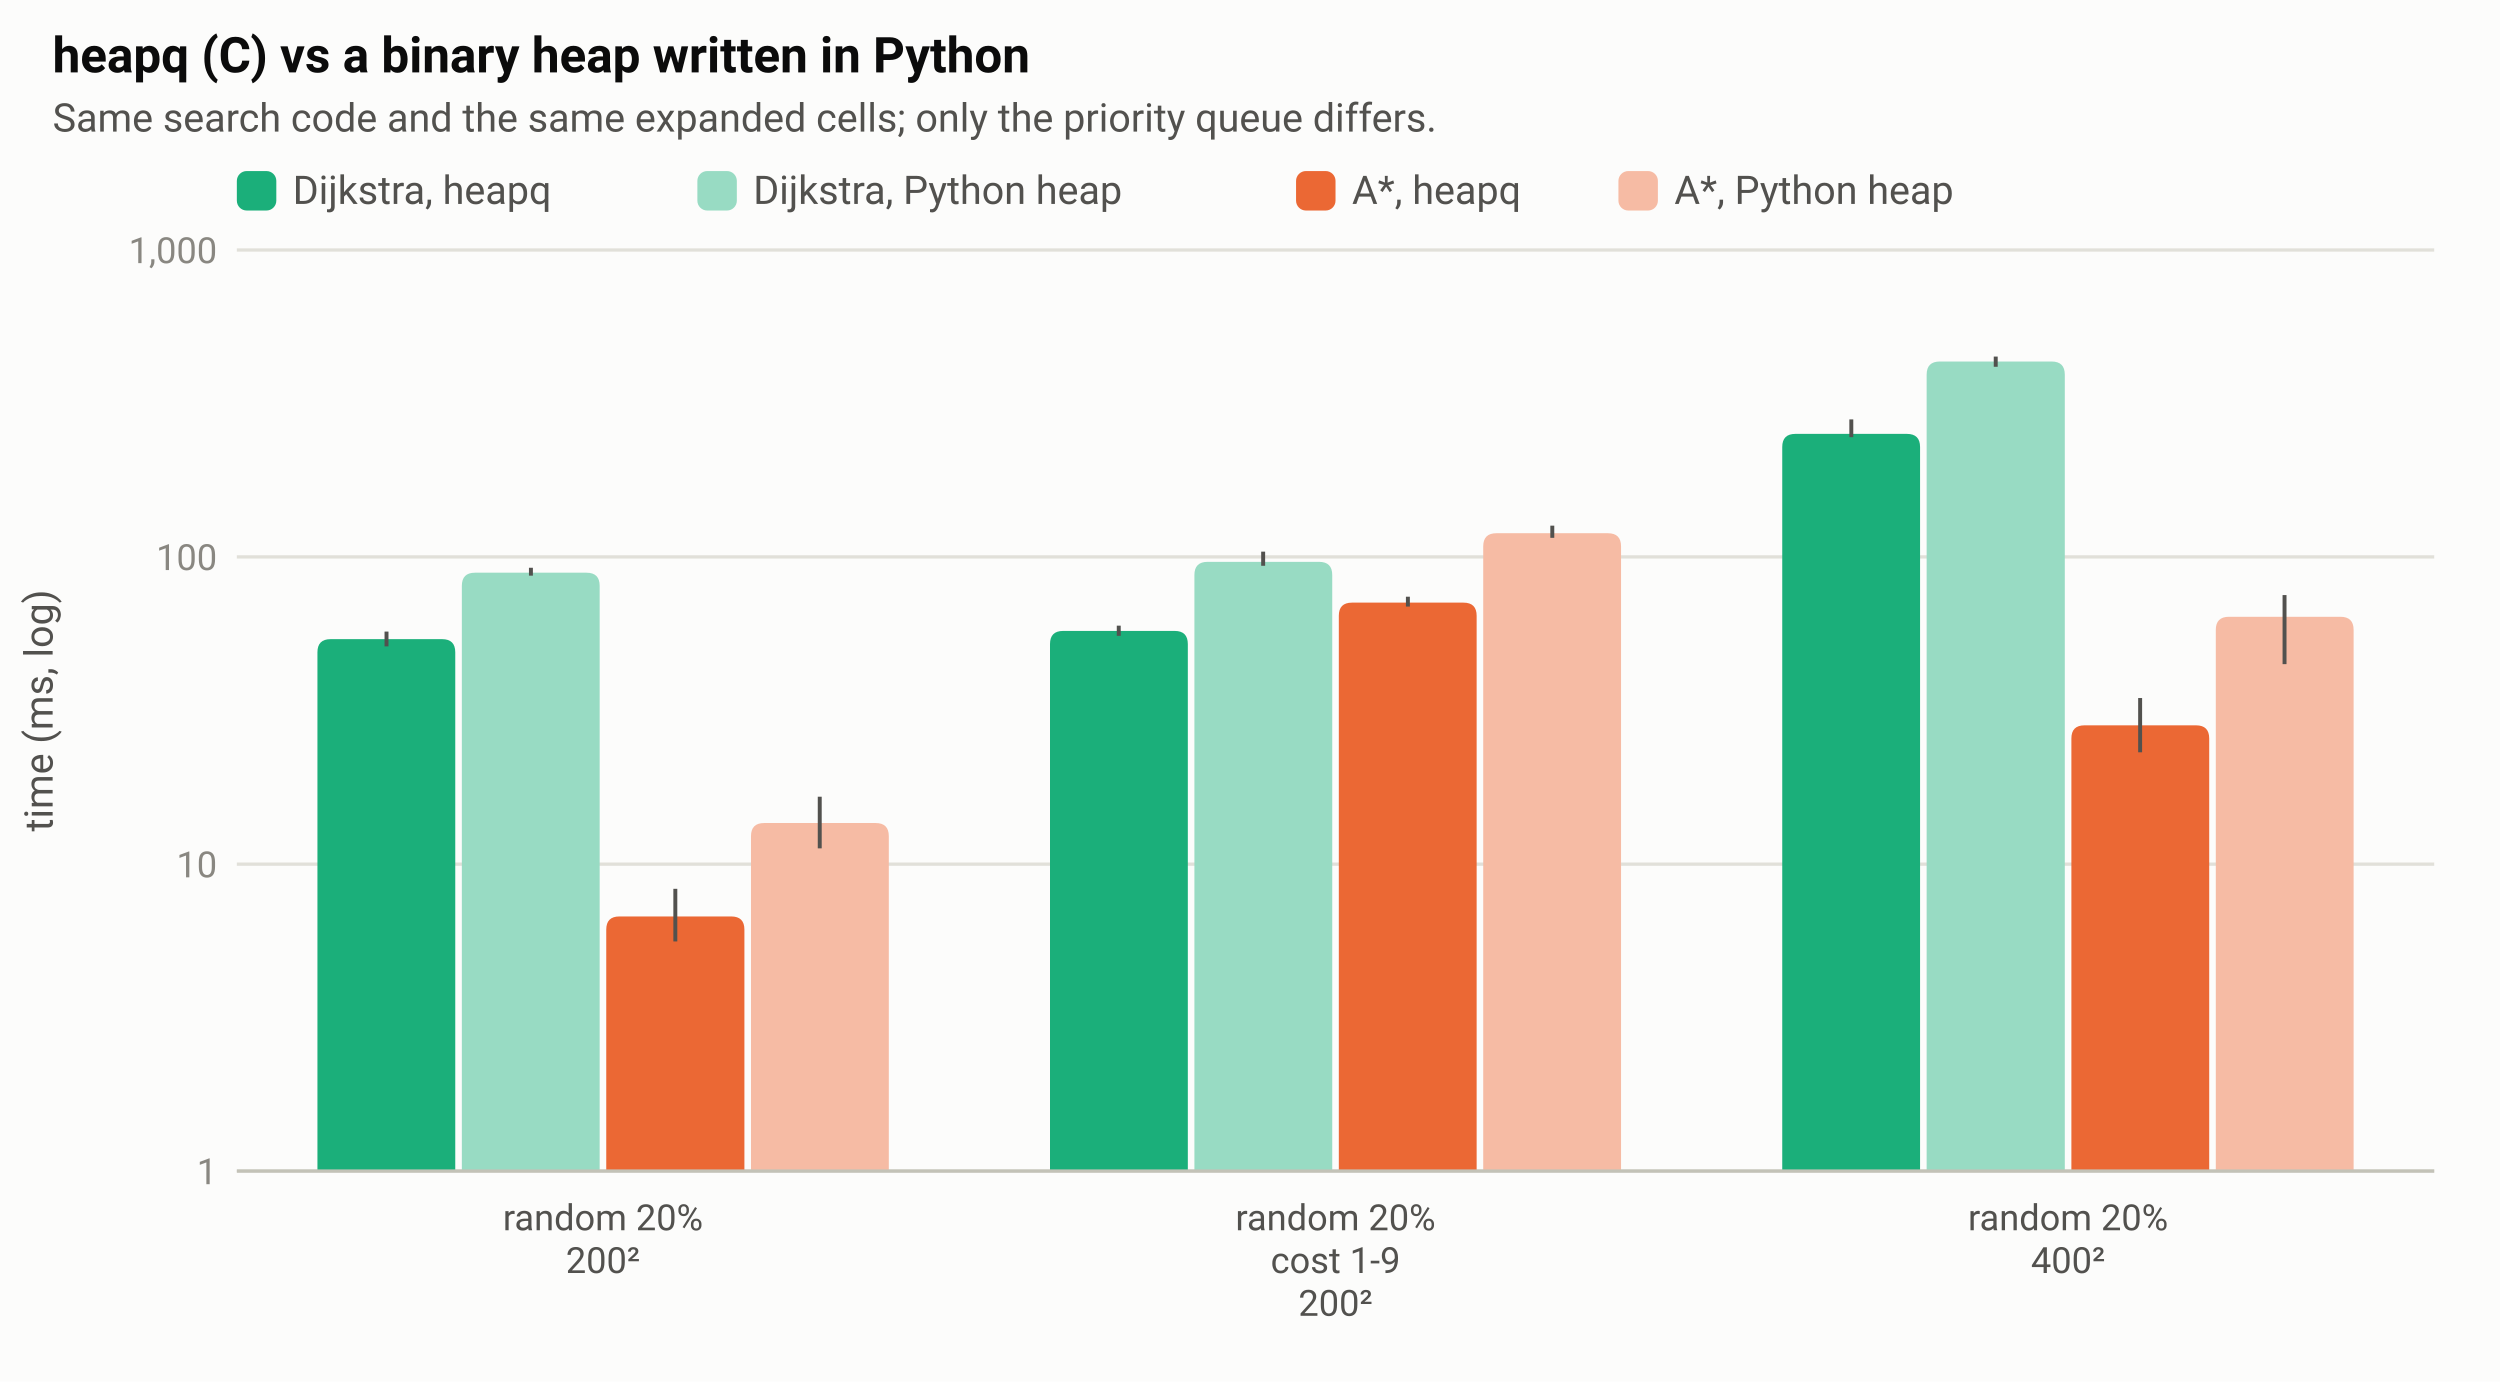
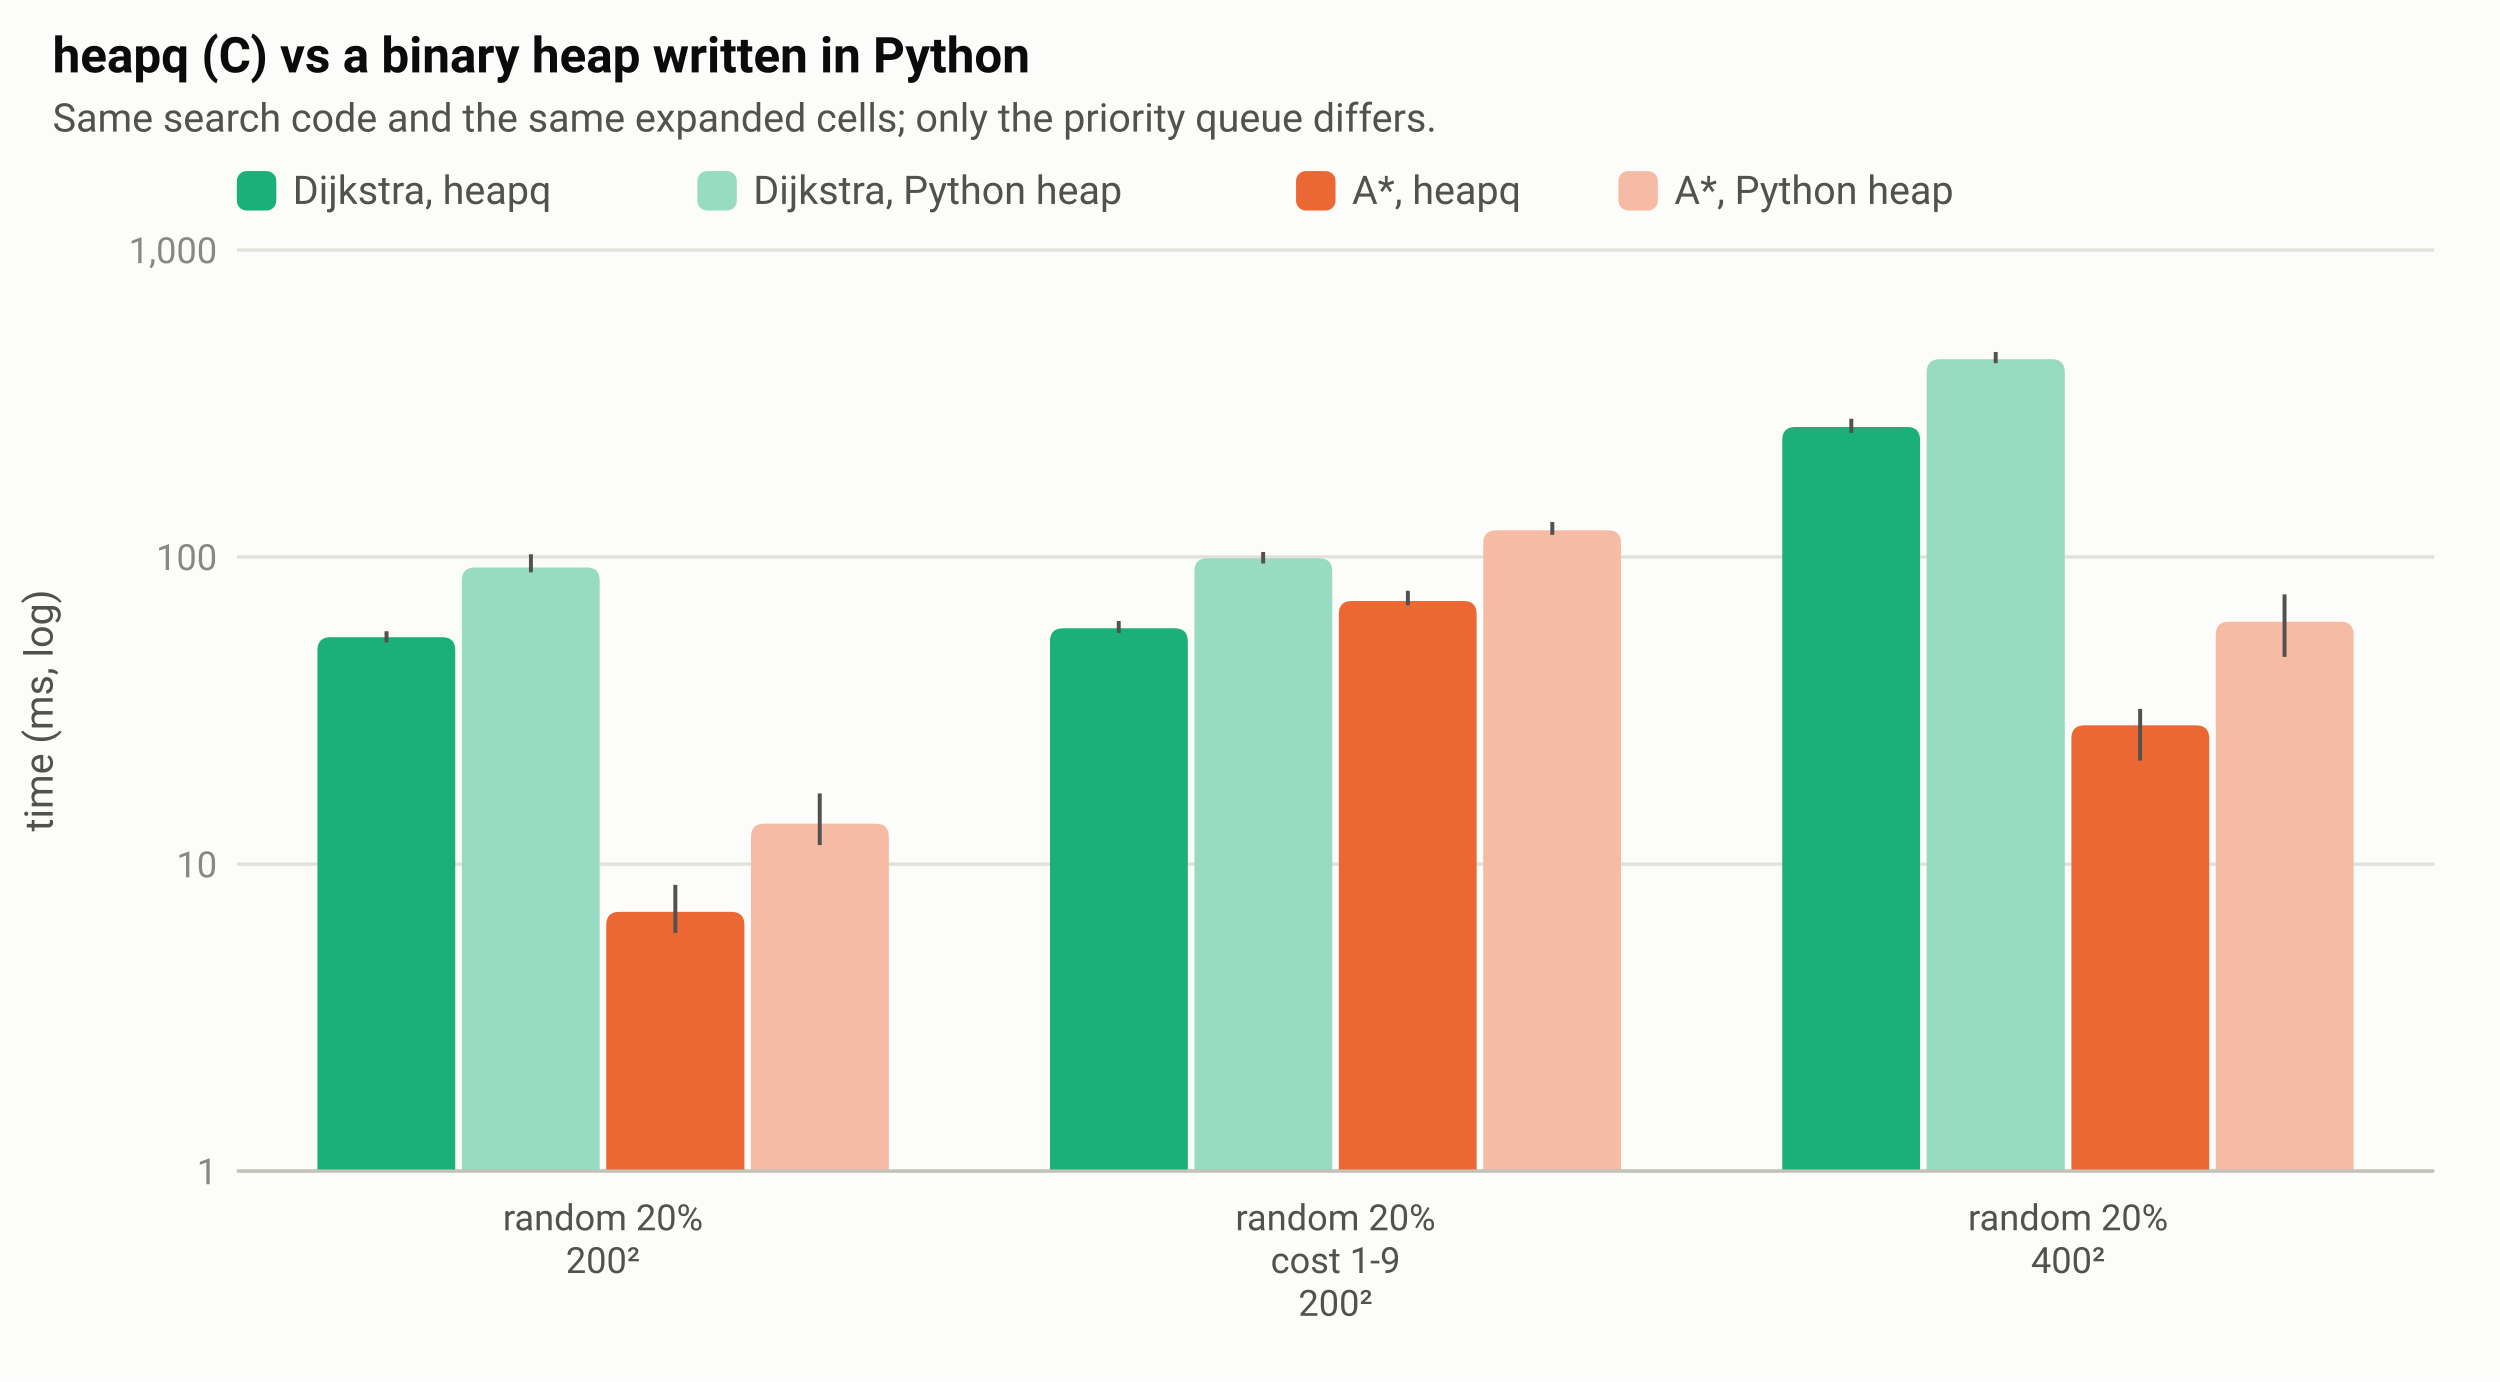
<svg xmlns="http://www.w3.org/2000/svg" width="760" height="420" viewBox="0 0 760 420" font-family="system-ui, -apple-system, 'Segoe UI', Roboto, Helvetica, Arial, sans-serif">
  <rect width="100%" height="100%" fill="#fcfcfb" />
  <text x="16.0" y="22.0" font-size="15" fill="#0b0b0b" text-anchor="start" font-weight="600">heapq (C) vs a binary heap written in Python</text>
  <text x="16.0" y="40.0" font-size="12" fill="#52514e" text-anchor="start" font-weight="normal">Same search code and the same expanded cells; only the priority queue differs.</text>
  <line x1="72" y1="356.0" x2="740" y2="356.0" stroke="#e1e0d9" stroke-width="1" />
  <text x="66.0" y="360.0" font-size="11" fill="#898781" text-anchor="end" font-weight="normal">1</text>
  <line x1="72" y1="262.7" x2="740" y2="262.7" stroke="#e1e0d9" stroke-width="1" />
  <text x="66.0" y="266.7" font-size="11" fill="#898781" text-anchor="end" font-weight="normal">10</text>
  <line x1="72" y1="169.3" x2="740" y2="169.3" stroke="#e1e0d9" stroke-width="1" />
  <text x="66.0" y="173.3" font-size="11" fill="#898781" text-anchor="end" font-weight="normal">100</text>
  <line x1="72" y1="76.0" x2="740" y2="76.0" stroke="#e1e0d9" stroke-width="1" />
  <text x="66.0" y="80.0" font-size="11" fill="#898781" text-anchor="end" font-weight="normal">1,000</text>
  <text x="16.0" y="216.0" font-size="12" fill="#52514e" text-anchor="middle" font-weight="normal" transform="rotate(-90 16.0 216.0)">time (ms, log)</text>
-   <path d="M96.5,356.0 L96.5,198.3 Q96.5,194.3 100.5,194.3 L134.4,194.3 Q138.4,194.3 138.4,198.3 L138.4,356.0 Z" fill="#1baf7a" />
-   <line x1="117.5" y1="196.5" x2="117.5" y2="192.0" stroke="#52514e" stroke-width="1.2" />
-   <path d="M140.4,356.0 L140.4,178.1 Q140.4,174.1 144.4,174.1 L178.3,174.1 Q182.3,174.1 182.3,178.1 L182.3,356.0 Z" fill="#98dbc3" />
-   <line x1="161.4" y1="175.0" x2="161.4" y2="172.6" stroke="#52514e" stroke-width="1.2" />
-   <path d="M184.3,356.0 L184.3,282.6 Q184.3,278.6 188.3,278.6 L222.3,278.6 Q226.3,278.6 226.3,282.6 L226.3,356.0 Z" fill="#eb6834" />
-   <line x1="205.3" y1="286.2" x2="205.3" y2="270.2" stroke="#52514e" stroke-width="1.2" />
-   <path d="M228.3,356.0 L228.3,254.2 Q228.3,250.2 232.3,250.2 L266.2,250.2 Q270.2,250.2 270.2,254.2 L270.2,356.0 Z" fill="#f6bba4" />
-   <line x1="249.2" y1="257.9" x2="249.2" y2="242.2" stroke="#52514e" stroke-width="1.2" />
+   <path d="M96.5,356.0 L96.5,197.7 Q96.5,193.7 100.5,193.7 L134.4,193.7 Q138.4,193.7 138.4,197.7 L138.4,356.0 Z" fill="#1baf7a" />
+   <line x1="117.5" y1="195.3" x2="117.5" y2="191.9" stroke="#52514e" stroke-width="1.2" />
+   <path d="M140.4,356.0 L140.4,176.5 Q140.4,172.5 144.4,172.5 L178.3,172.5 Q182.3,172.5 182.3,176.5 L182.3,356.0 Z" fill="#98dbc3" />
+   <line x1="161.4" y1="174.0" x2="161.4" y2="168.5" stroke="#52514e" stroke-width="1.2" />
+   <path d="M184.3,356.0 L184.3,281.2 Q184.3,277.2 188.3,277.2 L222.3,277.2 Q226.3,277.2 226.3,281.2 L226.3,356.0 Z" fill="#eb6834" />
+   <line x1="205.3" y1="283.6" x2="205.3" y2="269.0" stroke="#52514e" stroke-width="1.2" />
+   <path d="M228.3,356.0 L228.3,254.4 Q228.3,250.4 232.3,250.4 L266.2,250.4 Q270.2,250.4 270.2,254.4 L270.2,356.0 Z" fill="#f6bba4" />
+   <line x1="249.2" y1="256.9" x2="249.2" y2="241.2" stroke="#52514e" stroke-width="1.2" />
  <text x="183.3" y="374.0" font-size="11" fill="#52514e" text-anchor="middle" font-weight="normal">random 20%</text>
  <text x="183.3" y="387.0" font-size="11" fill="#52514e" text-anchor="middle" font-weight="normal">200²</text>
-   <path d="M319.2,356.0 L319.2,195.8 Q319.2,191.8 323.2,191.8 L357.1,191.8 Q361.1,191.8 361.1,195.8 L361.1,356.0 Z" fill="#1baf7a" />
-   <line x1="340.1" y1="193.3" x2="340.1" y2="190.2" stroke="#52514e" stroke-width="1.2" />
-   <path d="M363.1,356.0 L363.1,174.8 Q363.1,170.8 367.1,170.8 L401.0,170.8 Q405.0,170.8 405.0,174.8 L405.0,356.0 Z" fill="#98dbc3" />
-   <line x1="384.0" y1="172.0" x2="384.0" y2="167.7" stroke="#52514e" stroke-width="1.2" />
-   <path d="M407.0,356.0 L407.0,187.2 Q407.0,183.2 411.0,183.2 L444.9,183.2 Q448.9,183.2 448.9,187.2 L448.9,356.0 Z" fill="#eb6834" />
-   <line x1="428.0" y1="184.4" x2="428.0" y2="181.4" stroke="#52514e" stroke-width="1.2" />
-   <path d="M450.9,356.0 L450.9,166.1 Q450.9,162.1 454.9,162.1 L488.8,162.1 Q492.8,162.1 492.8,166.1 L492.8,356.0 Z" fill="#f6bba4" />
-   <line x1="471.9" y1="163.5" x2="471.9" y2="159.8" stroke="#52514e" stroke-width="1.2" />
+   <path d="M319.2,356.0 L319.2,195.0 Q319.2,191.0 323.2,191.0 L357.1,191.0 Q361.1,191.0 361.1,195.0 L361.1,356.0 Z" fill="#1baf7a" />
+   <line x1="340.1" y1="192.4" x2="340.1" y2="188.8" stroke="#52514e" stroke-width="1.2" />
+   <path d="M363.1,356.0 L363.1,173.7 Q363.1,169.7 367.1,169.7 L401.0,169.7 Q405.0,169.7 405.0,173.7 L405.0,356.0 Z" fill="#98dbc3" />
+   <line x1="384.0" y1="171.3" x2="384.0" y2="167.8" stroke="#52514e" stroke-width="1.2" />
+   <path d="M407.0,356.0 L407.0,186.7 Q407.0,182.7 411.0,182.7 L444.9,182.7 Q448.9,182.7 448.9,186.7 L448.9,356.0 Z" fill="#eb6834" />
+   <line x1="428.0" y1="184.0" x2="428.0" y2="179.6" stroke="#52514e" stroke-width="1.2" />
+   <path d="M450.9,356.0 L450.9,165.2 Q450.9,161.2 454.9,161.2 L488.8,161.2 Q492.8,161.2 492.8,165.2 L492.8,356.0 Z" fill="#f6bba4" />
+   <line x1="471.9" y1="162.6" x2="471.9" y2="158.7" stroke="#52514e" stroke-width="1.2" />
  <text x="406.0" y="374.0" font-size="11" fill="#52514e" text-anchor="middle" font-weight="normal">random 20%</text>
  <text x="406.0" y="387.0" font-size="11" fill="#52514e" text-anchor="middle" font-weight="normal">cost 1-9</text>
  <text x="406.0" y="400.0" font-size="11" fill="#52514e" text-anchor="middle" font-weight="normal">200²</text>
-   <path d="M541.8,356.0 L541.8,135.9 Q541.8,131.9 545.8,131.9 L579.7,131.9 Q583.7,131.9 583.7,135.9 L583.7,356.0 Z" fill="#1baf7a" />
-   <line x1="562.8" y1="132.9" x2="562.8" y2="127.5" stroke="#52514e" stroke-width="1.2" />
-   <path d="M585.7,356.0 L585.7,113.9 Q585.7,109.9 589.7,109.9 L623.7,109.9 Q627.7,109.9 627.7,113.9 L627.7,356.0 Z" fill="#98dbc3" />
-   <line x1="606.7" y1="111.5" x2="606.7" y2="108.4" stroke="#52514e" stroke-width="1.2" />
+   <path d="M541.8,356.0 L541.8,133.8 Q541.8,129.8 545.8,129.8 L579.7,129.8 Q583.7,129.8 583.7,133.8 L583.7,356.0 Z" fill="#1baf7a" />
+   <line x1="562.8" y1="131.6" x2="562.8" y2="127.3" stroke="#52514e" stroke-width="1.2" />
+   <path d="M585.7,356.0 L585.7,113.2 Q585.7,109.2 589.7,109.2 L623.7,109.2 Q627.7,109.2 627.7,113.2 L627.7,356.0 Z" fill="#98dbc3" />
+   <line x1="606.7" y1="110.4" x2="606.7" y2="107.0" stroke="#52514e" stroke-width="1.2" />
  <path d="M629.7,356.0 L629.7,224.5 Q629.7,220.5 633.7,220.5 L667.6,220.5 Q671.6,220.5 671.6,224.5 L671.6,356.0 Z" fill="#eb6834" />
-   <line x1="650.6" y1="228.7" x2="650.6" y2="212.2" stroke="#52514e" stroke-width="1.2" />
-   <path d="M673.6,356.0 L673.6,191.5 Q673.6,187.5 677.6,187.5 L711.5,187.5 Q715.5,187.5 715.5,191.5 L715.5,356.0 Z" fill="#f6bba4" />
-   <line x1="694.5" y1="201.9" x2="694.5" y2="180.9" stroke="#52514e" stroke-width="1.2" />
+   <line x1="650.6" y1="231.2" x2="650.6" y2="215.5" stroke="#52514e" stroke-width="1.2" />
+   <path d="M673.6,356.0 L673.6,193.0 Q673.6,189.0 677.6,189.0 L711.5,189.0 Q715.5,189.0 715.5,193.0 L715.5,356.0 Z" fill="#f6bba4" />
+   <line x1="694.5" y1="199.7" x2="694.5" y2="180.7" stroke="#52514e" stroke-width="1.2" />
  <text x="628.7" y="374.0" font-size="11" fill="#52514e" text-anchor="middle" font-weight="normal">random 20%</text>
  <text x="628.7" y="387.0" font-size="11" fill="#52514e" text-anchor="middle" font-weight="normal">400²</text>
  <line x1="72" y1="356" x2="740" y2="356" stroke="#c3c2b7" stroke-width="1" />
  <rect x="72" y="52" width="12" height="12" rx="3" fill="#1baf7a" />
  <text x="89.0" y="62.0" font-size="12" fill="#52514e" text-anchor="start" font-weight="normal">Dijkstra, heapq</text>
  <rect x="212" y="52" width="12" height="12" rx="3" fill="#98dbc3" />
  <text x="229.0" y="62.0" font-size="12" fill="#52514e" text-anchor="start" font-weight="normal">Dijkstra, Python heap</text>
  <rect x="394" y="52" width="12" height="12" rx="3" fill="#eb6834" />
  <text x="411.0" y="62.0" font-size="12" fill="#52514e" text-anchor="start" font-weight="normal">A*, heapq</text>
  <rect x="492" y="52" width="12" height="12" rx="3" fill="#f6bba4" />
  <text x="509.0" y="62.0" font-size="12" fill="#52514e" text-anchor="start" font-weight="normal">A*, Python heap</text>
</svg>
